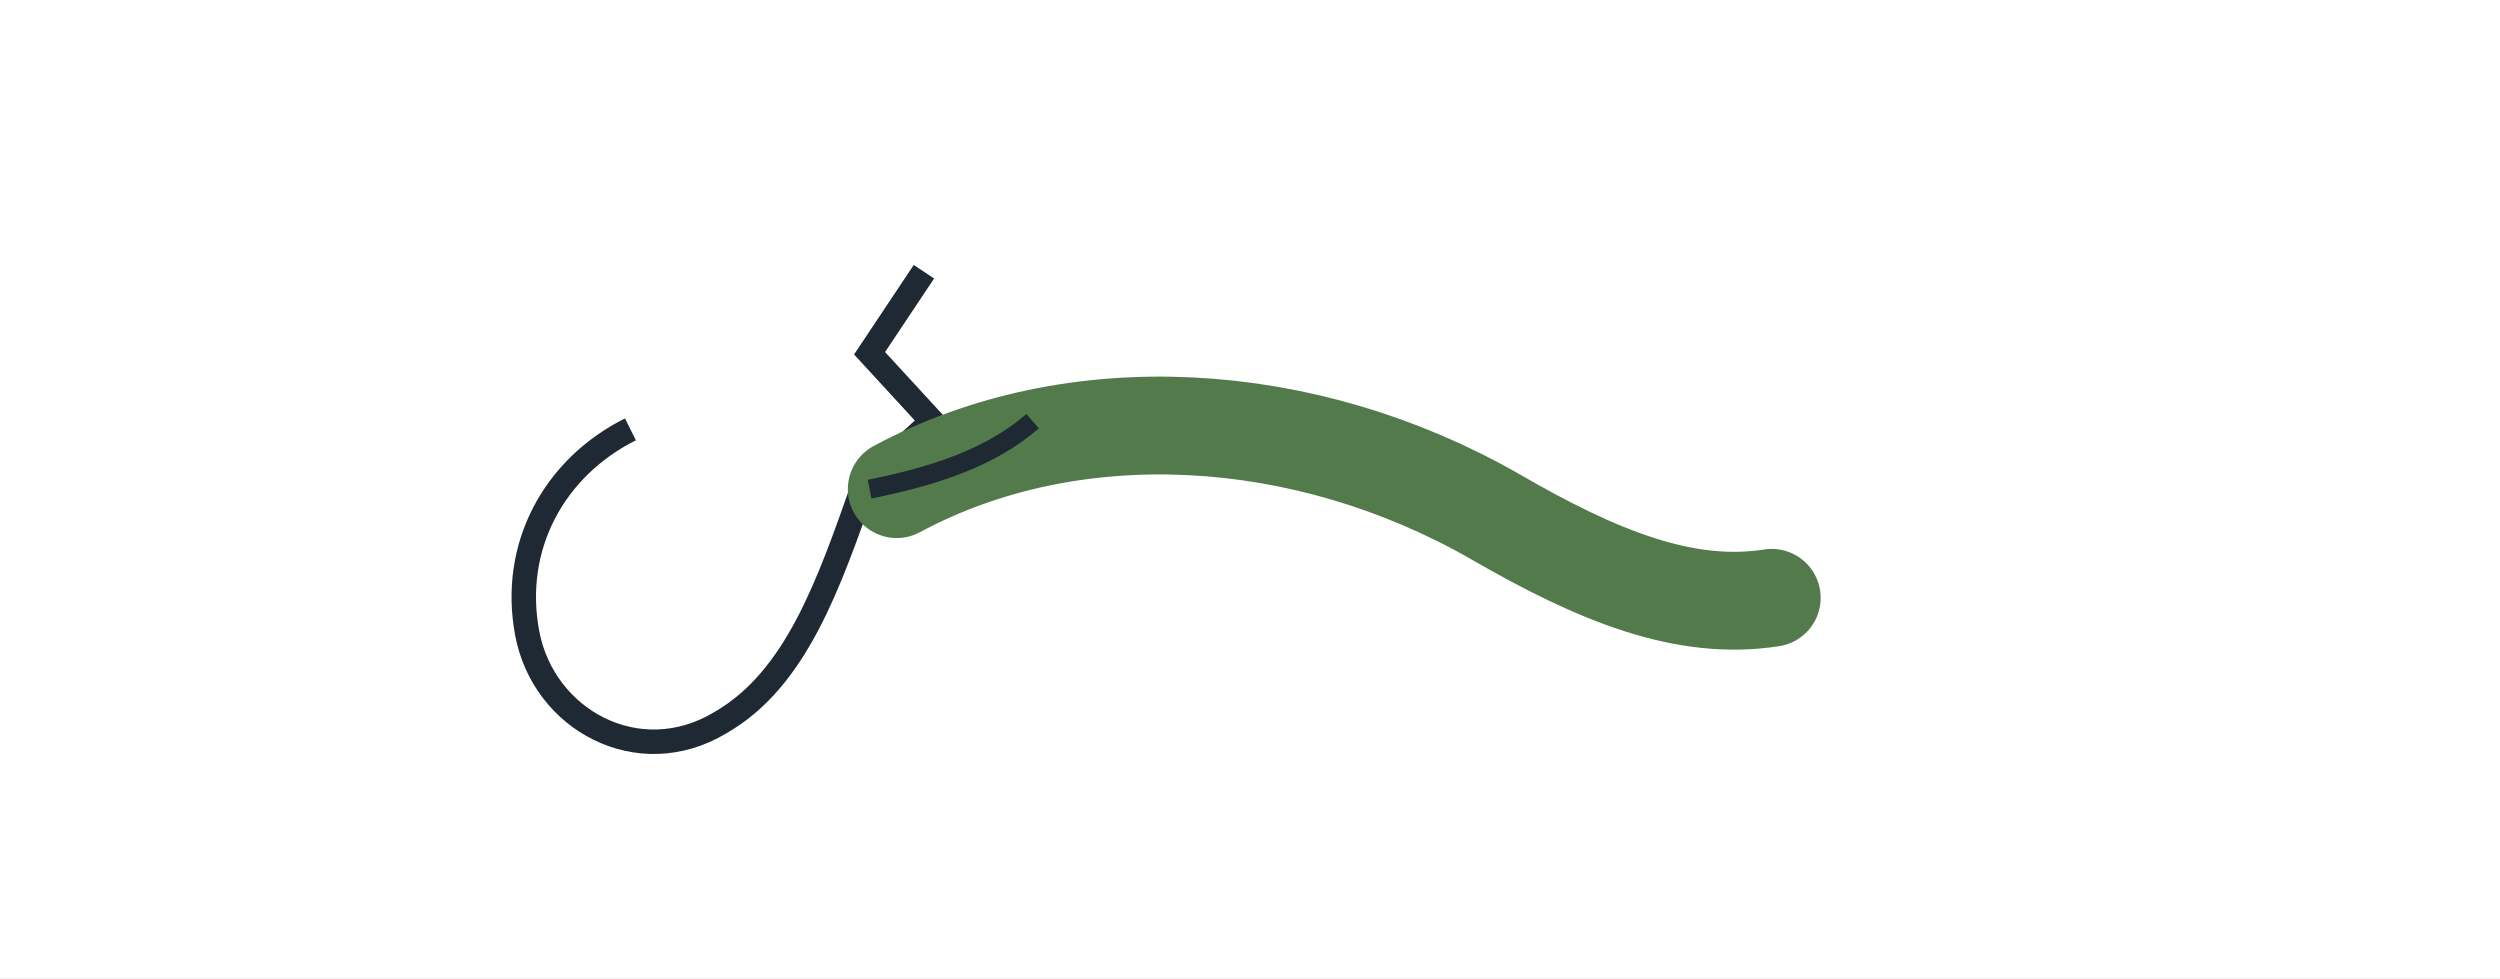
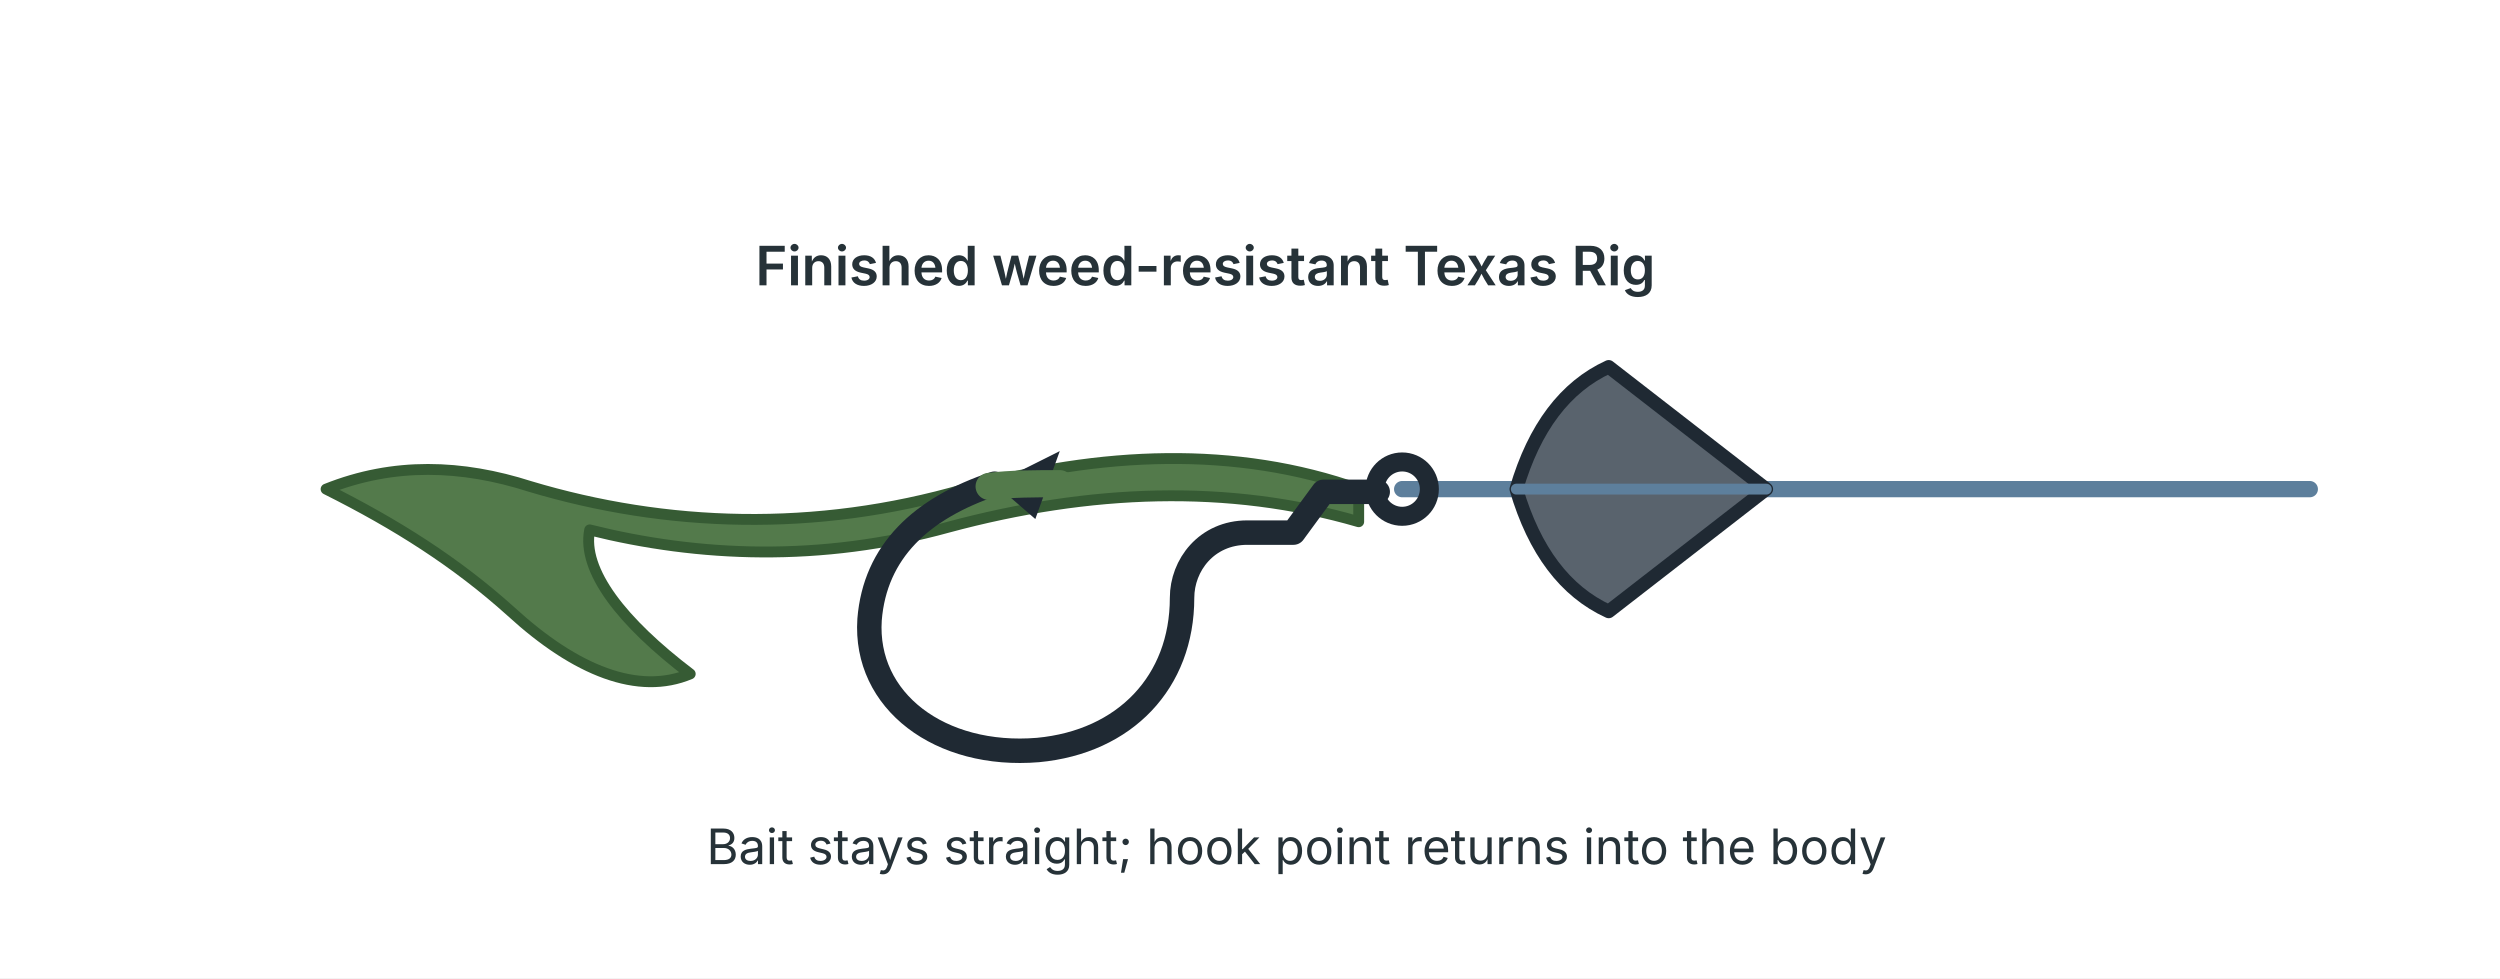
<svg xmlns="http://www.w3.org/2000/svg" viewBox="0 0 920 360" role="img" aria-labelledby="title desc">
-   <rect width="100%" height="100%" fill="#fff" />
-   <path d="M340 100 L320 130 L343 155 L318 178 C305 215 293 250 265 266 C235 284 200 265 194 233 C188 201 204 172 232 158" fill="none" stroke="#1f2933" stroke-width="9" />
-   <path d="M330 180 C395 145 480 150 550 190 C588 212 620 225 652 220" fill="none" stroke="#537a4b" stroke-width="36" stroke-linecap="round" />
-   <path d="M320 180 C345 175 365 168 380 155" fill="none" stroke="#1f2933" stroke-width="7" />
+   <rect width="920" height="360" fill="#ffffff" />
+   <line x1="850" y1="180" x2="516" y2="180" stroke="#5d7f9c" stroke-width="6" stroke-linecap="round" />
+   <path d="M650 180 L592 135 Q568 146 558 180 Q568 214 592 225 Z" fill="#59636d" stroke="#1f2933" stroke-width="5" stroke-linejoin="round" />
+   <line x1="650" y1="180" x2="558" y2="180" stroke="#5d7f9c" stroke-width="4" stroke-linecap="round" />
+   <path d="M500 180 C455 164 405 166 355 180 C300 196 245 194 195 179 C170 171 145 170 120 180 C146 193 168 207 188 225 C212 247 235 256 254 248 C229 229 214 210 217 195 C257 205 302 207 349 194 C401 180 452 178 500 192 Z" fill="#537a4b" stroke="#365b34" stroke-width="4" stroke-linejoin="round" />
+   <circle cx="516" cy="180" r="10" fill="none" stroke="#1f2933" stroke-width="7" />
+   <path d="M507 181 L487 181 L476 196 L459 196 C444 196 435 208 435 220 C435 251 414 273 382 276 C346 279 318 258 320 228 C322 203 339 187 366 178" fill="none" stroke="#1f2933" stroke-width="9" stroke-linecap="round" stroke-linejoin="round" />
+   <path d="M366 178 L390 166 L381 191 Z" fill="#1f2933" />
+   <path d="M364 179 C372 178 381 178 390 178" fill="none" stroke="#537a4b" stroke-width="10" stroke-linecap="round" />
+   <g font-family="system-ui, -apple-system, Segoe UI, sans-serif" fill="#263238">
+     <text x="278" y="105" font-size="20" font-weight="600">Finished weed-resistant Texas Rig</text>
+     <text x="260" y="318" font-size="18">Bait stays straight; hook point returns into the body</text>
+   </g>
</svg>
